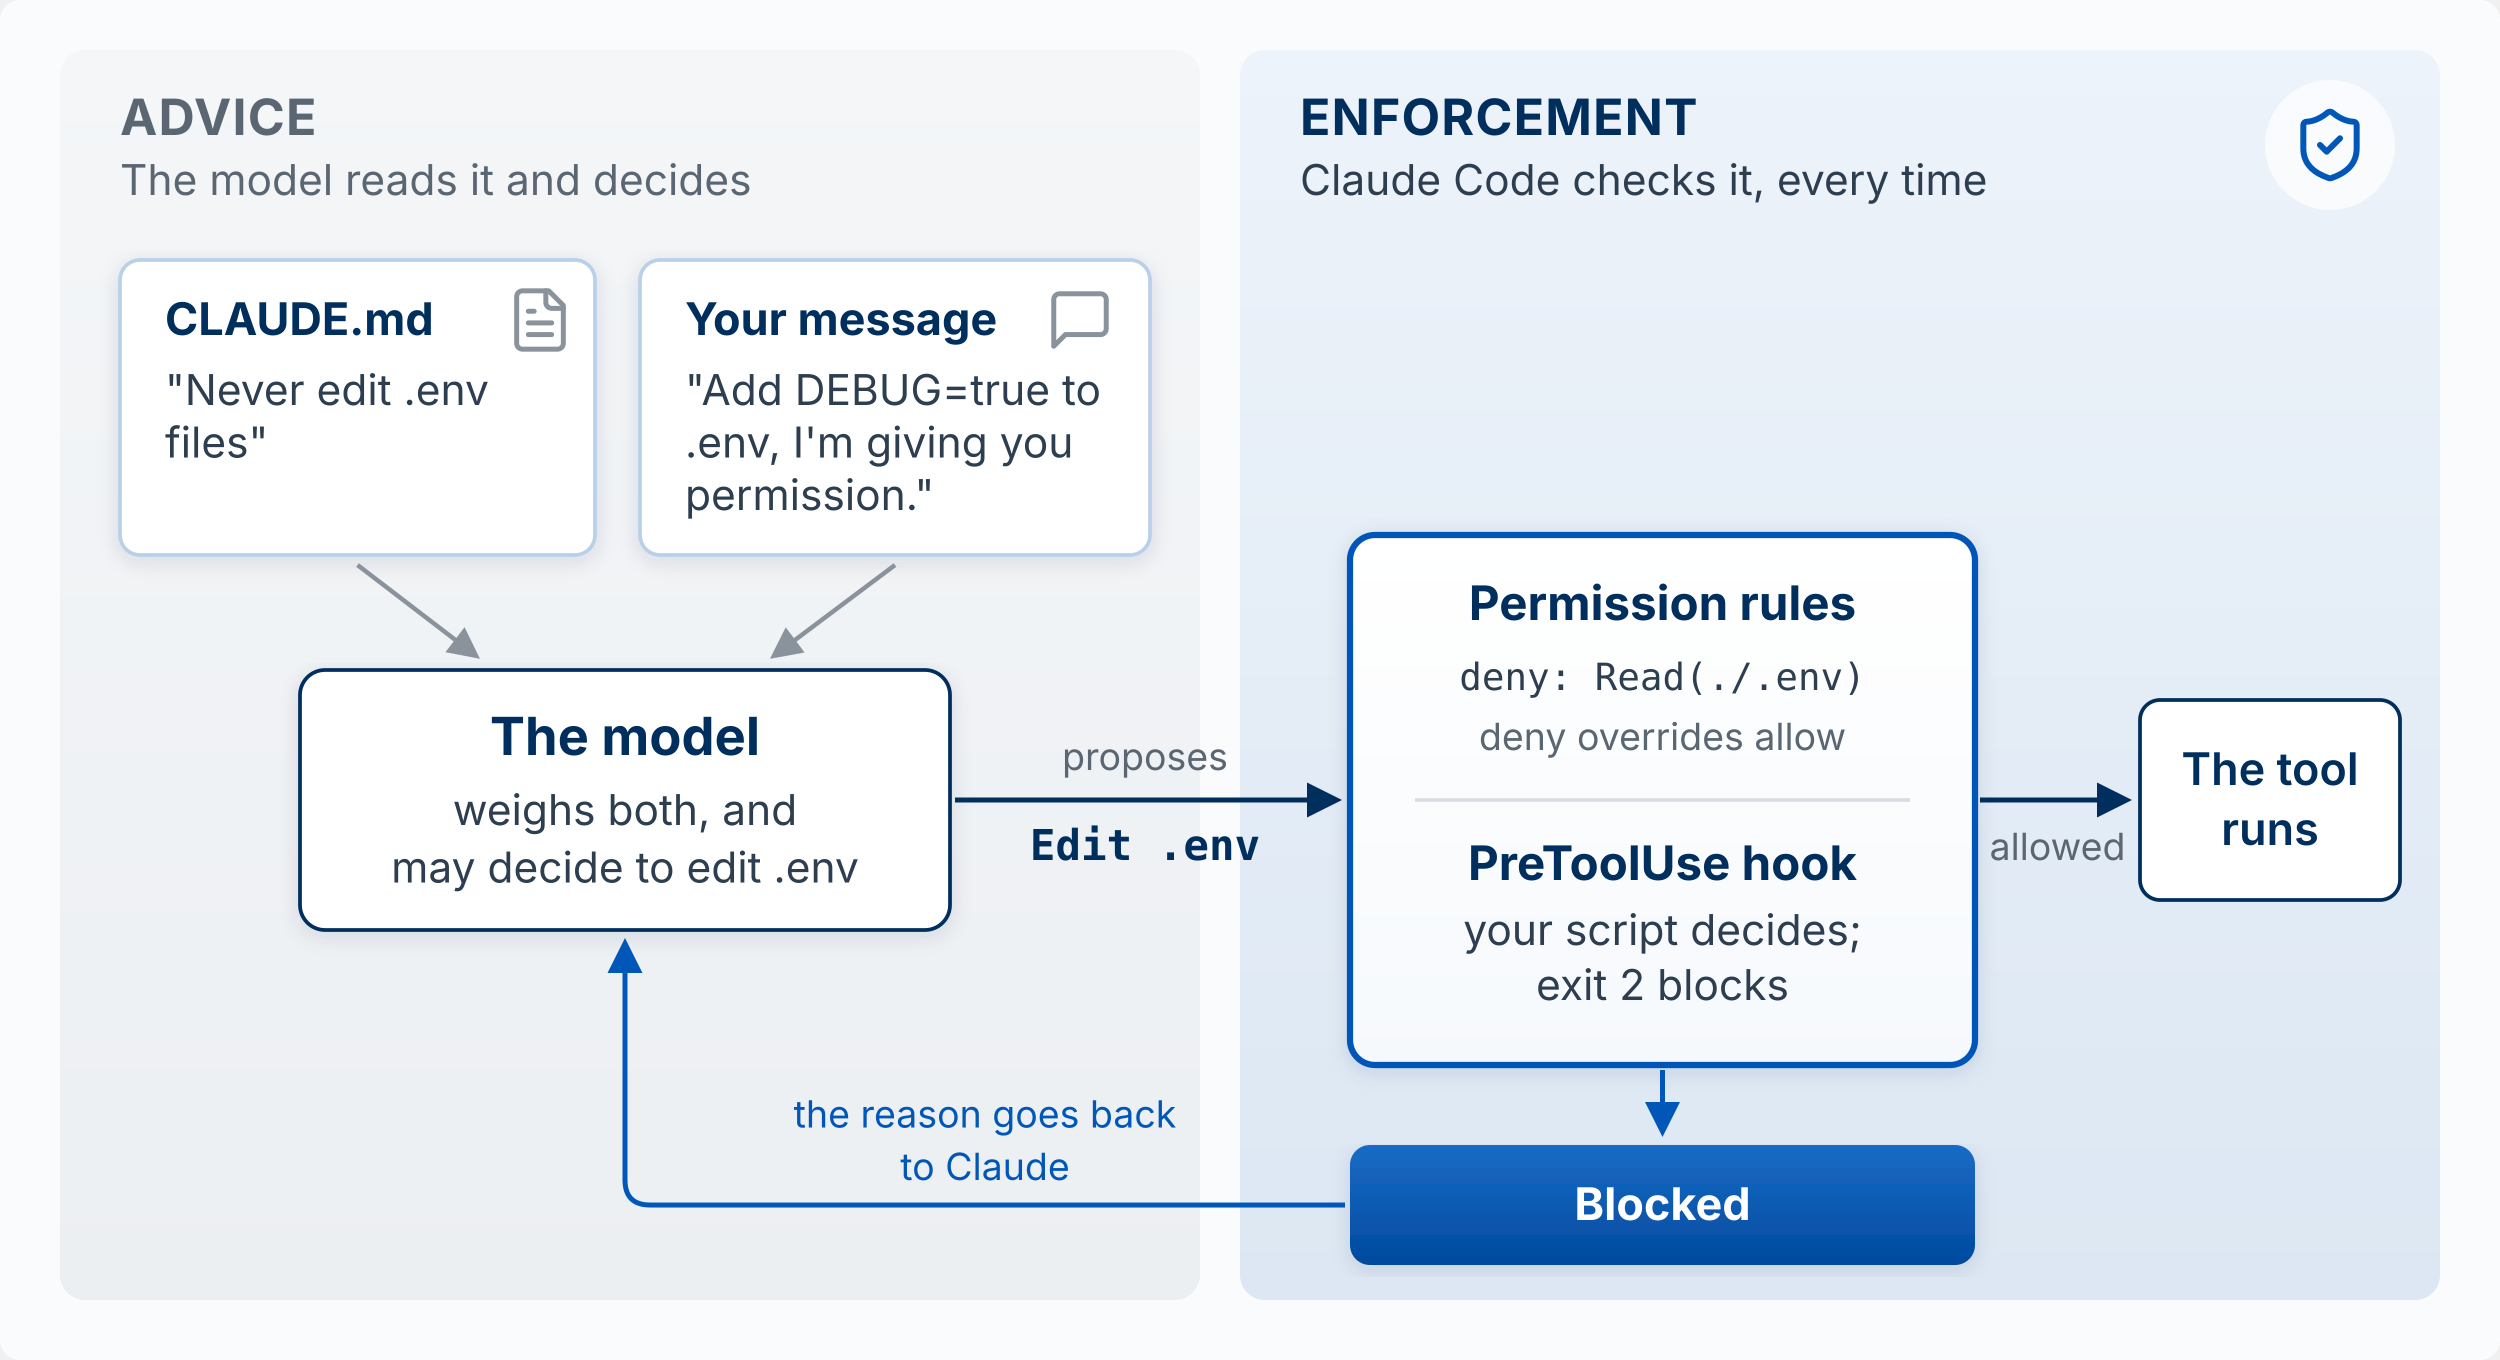
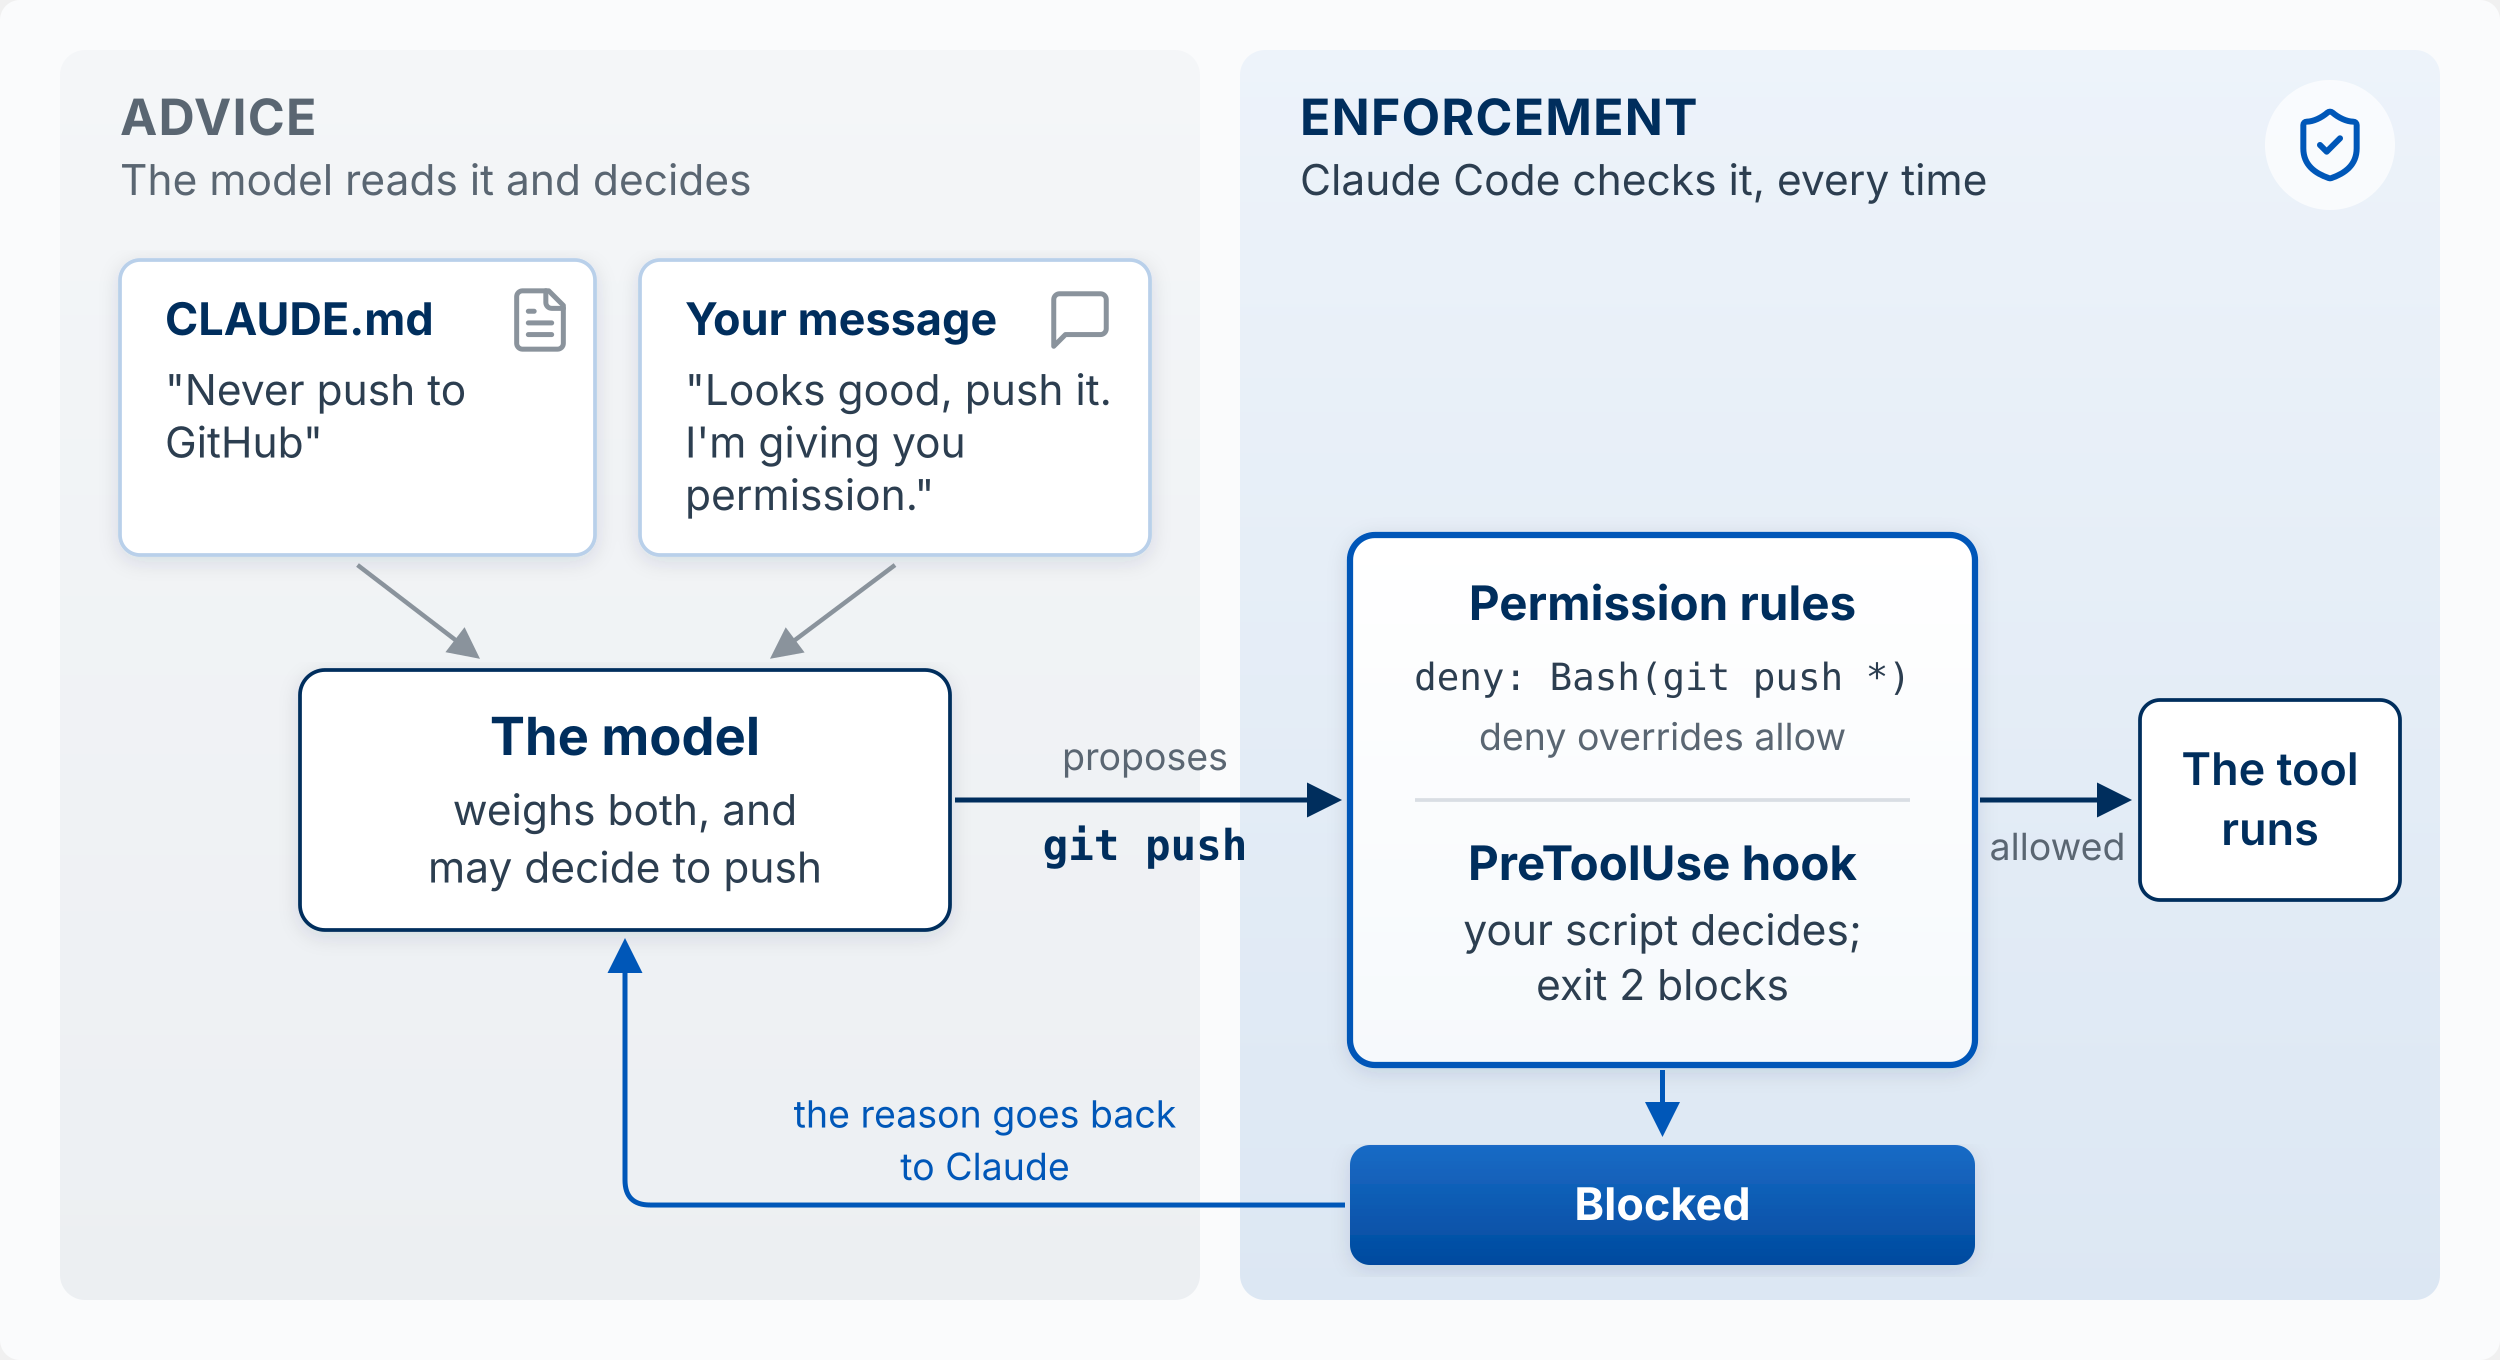
<svg xmlns="http://www.w3.org/2000/svg" viewBox="0 0 1000 544" role="img" aria-labelledby="t3 d3" font-family="Inter, 'Helvetica Neue', Helvetica, Arial, sans-serif">
  <defs>
    <marker id="ae-navy" viewBox="0 0 10 10" refX="8" refY="5" markerWidth="7" markerHeight="7" orient="auto-start-reverse">
      <path d="M0,0 L10,5 L0,10 z" fill="#002E5D" />
    </marker>
    <marker id="ae-gray" viewBox="0 0 10 10" refX="8" refY="5" markerWidth="7" markerHeight="7" orient="auto-start-reverse">
      <path d="M0,0 L10,5 L0,10 z" fill="#8A939C" />
    </marker>
    <marker id="ae-royal" viewBox="0 0 10 10" refX="8" refY="5" markerWidth="7" markerHeight="7" orient="auto-start-reverse">
      <path d="M0,0 L10,5 L0,10 z" fill="#0057B8" />
    </marker>
    <linearGradient id="ae-zone-l" x1="0" y1="0" x2="0" y2="1">
      <stop offset="0%" stop-color="#F4F6F8" />
      <stop offset="100%" stop-color="#ECEFF2" />
    </linearGradient>
    <linearGradient id="ae-zone-r" x1="0" y1="0" x2="0" y2="1">
      <stop offset="0%" stop-color="#EDF3FA" />
      <stop offset="100%" stop-color="#DCE7F3" />
    </linearGradient>
    <linearGradient id="ae-block" x1="0" y1="0" x2="0" y2="1">
      <stop offset="0%" stop-color="#1A6BC6" />
      <stop offset="100%" stop-color="#004A9E" />
    </linearGradient>
    <linearGradient id="ae-card" x1="0" y1="0" x2="0" y2="1">
      <stop offset="0%" stop-color="#FFFFFF" />
      <stop offset="100%" stop-color="#F6F9FC" />
    </linearGradient>
    <filter id="ae-shadow" x="-5%" y="-5%" width="110%" height="115%">
      <feDropShadow dx="0" dy="2" stdDeviation="4" flood-color="#0a2e4d" flood-opacity="0.12" />
    </filter>
  </defs>
  <rect x="0" y="0" width="1000" height="544" rx="8" fill="#FAFBFC" />
  <rect x="24" y="20" width="456" height="500" rx="10" fill="url(#ae-zone-l)" />
  <rect x="496" y="20" width="480" height="500" rx="10" fill="url(#ae-zone-r)" />
  <text x="48" y="54" font-size="20" font-weight="700" fill="#5A6672" letter-spacing="0.5">ADVICE</text>
  <text x="48" y="78" font-size="17" fill="#5A6672">The model reads it and decides</text>
  <circle cx="932" cy="58" r="26" fill="#FFFFFF" fill-opacity="0.7" />
  <g transform="translate(916.0,42.0) scale(1.3333)" fill="none" stroke="#0057B8" stroke-width="1.800" stroke-linecap="round" stroke-linejoin="round">
    <path d="M20 13c0 5-3.5 7.5-7.66 8.95a1 1 0 0 1-.67-.01C7.5 20.5 4 18 4 13V6a1 1 0 0 1 1-1c2 0 4.5-1.2 6.24-2.72a1.17 1.17 0 0 1 1.52 0C14.51 3.81 17 5 19 5a1 1 0 0 1 1 1z" />
    <path d="m9 12 2 2 4-4" />
  </g>
  <text x="520" y="54" font-size="20" font-weight="700" fill="#002E5D" letter-spacing="0.5">ENFORCEMENT</text>
  <text x="520" y="78" font-size="17" fill="#2C3E50">Claude Code checks it, every time</text>
  <g filter="url(#ae-shadow)">
    <rect x="48" y="104" width="190" height="118" rx="8" fill="#FFFFFF" stroke="#B9D0EA" stroke-width="1.5" />
    <rect x="256" y="104" width="204" height="118" rx="8" fill="#FFFFFF" stroke="#B9D0EA" stroke-width="1.5" />
  </g>
  <text x="66" y="134" font-size="18" font-weight="700" fill="#002E5D">CLAUDE.md</text>
  <g transform="translate(202.0,114.0) scale(1.1667)" fill="none" stroke="#8A939C" stroke-width="1.714" stroke-linecap="round" stroke-linejoin="round">
    <path d="M15 2H6a2 2 0 0 0-2 2v16a2 2 0 0 0 2 2h12a2 2 0 0 0 2-2V7Z" />
    <path d="M14 2v4a2 2 0 0 0 2 2h4" />
    <path d="M10 9H8" />
    <path d="M16 13H8" />
    <path d="M16 17H8" />
  </g>
-   <text x="66" y="162" font-size="17" fill="#2C3E50">"Never edit .env</text>
-   <text x="66" y="183" font-size="17" fill="#2C3E50">files"</text>
+   <text x="66" y="162" font-size="17" fill="#2C3E50">"Never push to</text>
+   <text x="66" y="183" font-size="17" fill="#2C3E50">GitHub"</text>
  <text x="274" y="134" font-size="18" font-weight="700" fill="#002E5D">Your message</text>
  <g transform="translate(418.0,114.0) scale(1.1667)" fill="none" stroke="#8A939C" stroke-width="1.714" stroke-linecap="round" stroke-linejoin="round">
    <path d="M21 15a2 2 0 0 1-2 2H7l-4 4V5a2 2 0 0 1 2-2h14a2 2 0 0 1 2 2z" />
  </g>
-   <text x="274" y="162" font-size="17" fill="#2C3E50">"Add DEBUG=true to</text>
-   <text x="274" y="183" font-size="17" fill="#2C3E50">.env, I'm giving you</text>
+   <text x="274" y="162" font-size="17" fill="#2C3E50">"Looks good, push it.</text>
+   <text x="274" y="183" font-size="17" fill="#2C3E50">I'm giving you</text>
  <text x="274" y="204" font-size="17" fill="#2C3E50">permission."</text>
  <line x1="143" y1="226" x2="190" y2="262" stroke="#8A939C" stroke-width="1.8" marker-end="url(#ae-gray)" />
  <line x1="358" y1="226" x2="310" y2="262" stroke="#8A939C" stroke-width="1.8" marker-end="url(#ae-gray)" />
  <rect x="120" y="268" width="260" height="104" rx="10" fill="#FFFFFF" stroke="#002E5D" stroke-width="1.5" filter="url(#ae-shadow)" />
  <text x="250" y="302" text-anchor="middle" font-size="21" font-weight="700" fill="#002E5D">The model</text>
  <text x="250" y="330" text-anchor="middle" font-size="17" fill="#2C3E50">weighs both, and</text>
-   <text x="250" y="353" text-anchor="middle" font-size="17" fill="#2C3E50">may decide to edit .env</text>
+   <text x="250" y="353" text-anchor="middle" font-size="17" fill="#2C3E50">may decide to push</text>
  <line x1="382" y1="320" x2="534" y2="320" stroke="#002E5D" stroke-width="2" marker-end="url(#ae-navy)" />
  <text x="458" y="308" text-anchor="middle" font-size="15" fill="#5A6672">proposes</text>
-   <text x="458" y="344" text-anchor="middle" font-size="17" font-weight="700" fill="#002E5D" font-family="Menlo, Consolas, monospace">Edit .env</text>
+   <text x="458" y="344" text-anchor="middle" font-size="17" font-weight="700" fill="#002E5D" font-family="Menlo, Consolas, monospace">git push</text>
  <rect x="540" y="214" width="250" height="212" rx="10" fill="url(#ae-card)" stroke="#0057B8" stroke-width="2.5" filter="url(#ae-shadow)" />
  <text x="665" y="248" text-anchor="middle" font-size="19" font-weight="700" fill="#002E5D">Permission rules</text>
-   <text x="665" y="276" text-anchor="middle" font-size="15" fill="#2C3E50" font-family="Menlo, Consolas, monospace">deny: Read(./.env)</text>
+   <text x="665" y="276" text-anchor="middle" font-size="15" fill="#2C3E50" font-family="Menlo, Consolas, monospace">deny: Bash(git push *)</text>
  <text x="665" y="300" text-anchor="middle" font-size="15" fill="#5A6672">deny overrides allow</text>
  <line x1="566" y1="320" x2="764" y2="320" stroke="#D9DEE4" stroke-width="1.5" />
  <text x="665" y="352" text-anchor="middle" font-size="19" font-weight="700" fill="#002E5D">PreToolUse hook</text>
  <text x="665" y="378" text-anchor="middle" font-size="17" fill="#2C3E50">your script decides;</text>
  <text x="665" y="400" text-anchor="middle" font-size="17" fill="#2C3E50">exit 2 blocks</text>
  <line x1="792" y1="320" x2="850" y2="320" stroke="#002E5D" stroke-width="2" marker-end="url(#ae-navy)" />
  <text x="823" y="344" text-anchor="middle" font-size="15" fill="#5A6672">allowed</text>
  <rect x="856" y="280" width="104" height="80" rx="8" fill="#FFFFFF" stroke="#002E5D" stroke-width="1.5" />
  <text x="908" y="314" text-anchor="middle" font-size="18" font-weight="600" fill="#002E5D">The tool</text>
  <text x="908" y="338" text-anchor="middle" font-size="18" font-weight="600" fill="#002E5D">runs</text>
  <line x1="665" y1="428" x2="665" y2="452" stroke="#0057B8" stroke-width="2" marker-end="url(#ae-royal)" />
  <rect x="540" y="458" width="250" height="48" rx="8" fill="url(#ae-block)" filter="url(#ae-shadow)" />
  <text x="665" y="488" text-anchor="middle" font-size="18" font-weight="700" fill="#FFFFFF">Blocked</text>
  <path d="M538,482 L260,482 Q250,482 250,472 L250,378" fill="none" stroke="#0057B8" stroke-width="2" marker-end="url(#ae-royal)" />
  <text x="394" y="451" text-anchor="middle" font-size="15" fill="#0057B8">the reason goes back</text>
  <text x="394" y="472" text-anchor="middle" font-size="15" fill="#0057B8">to Claude</text>
</svg>
